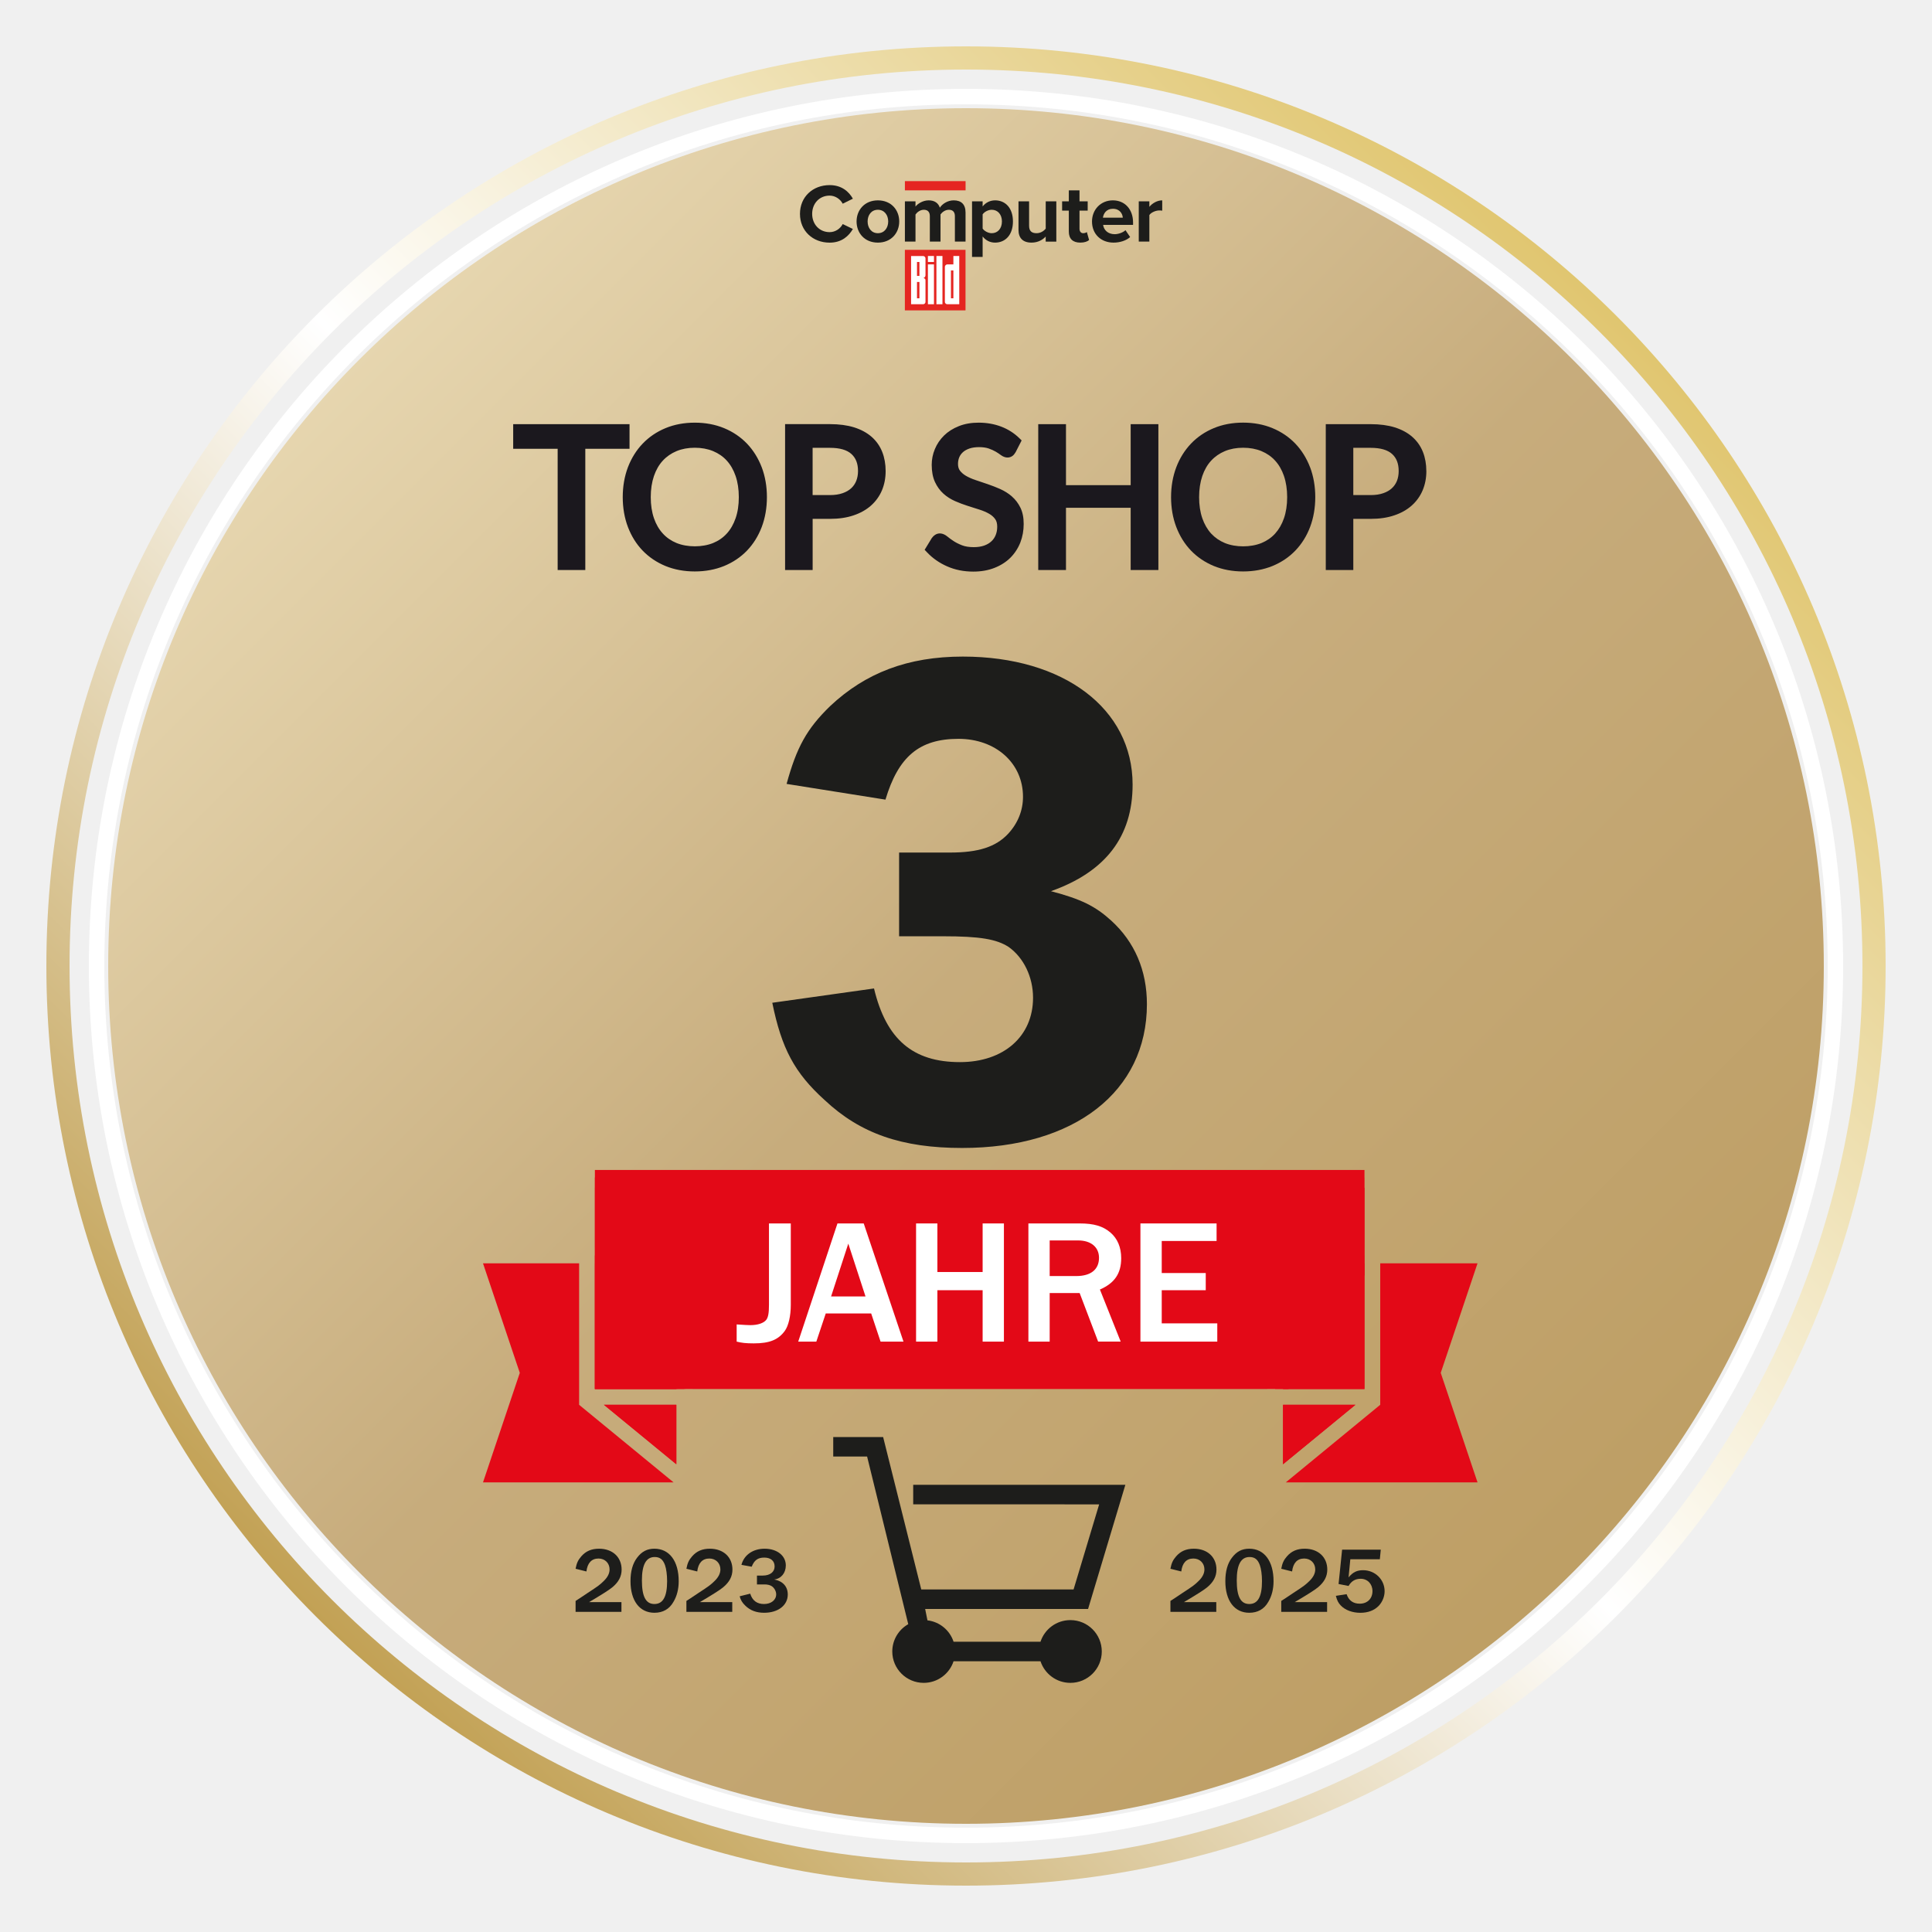
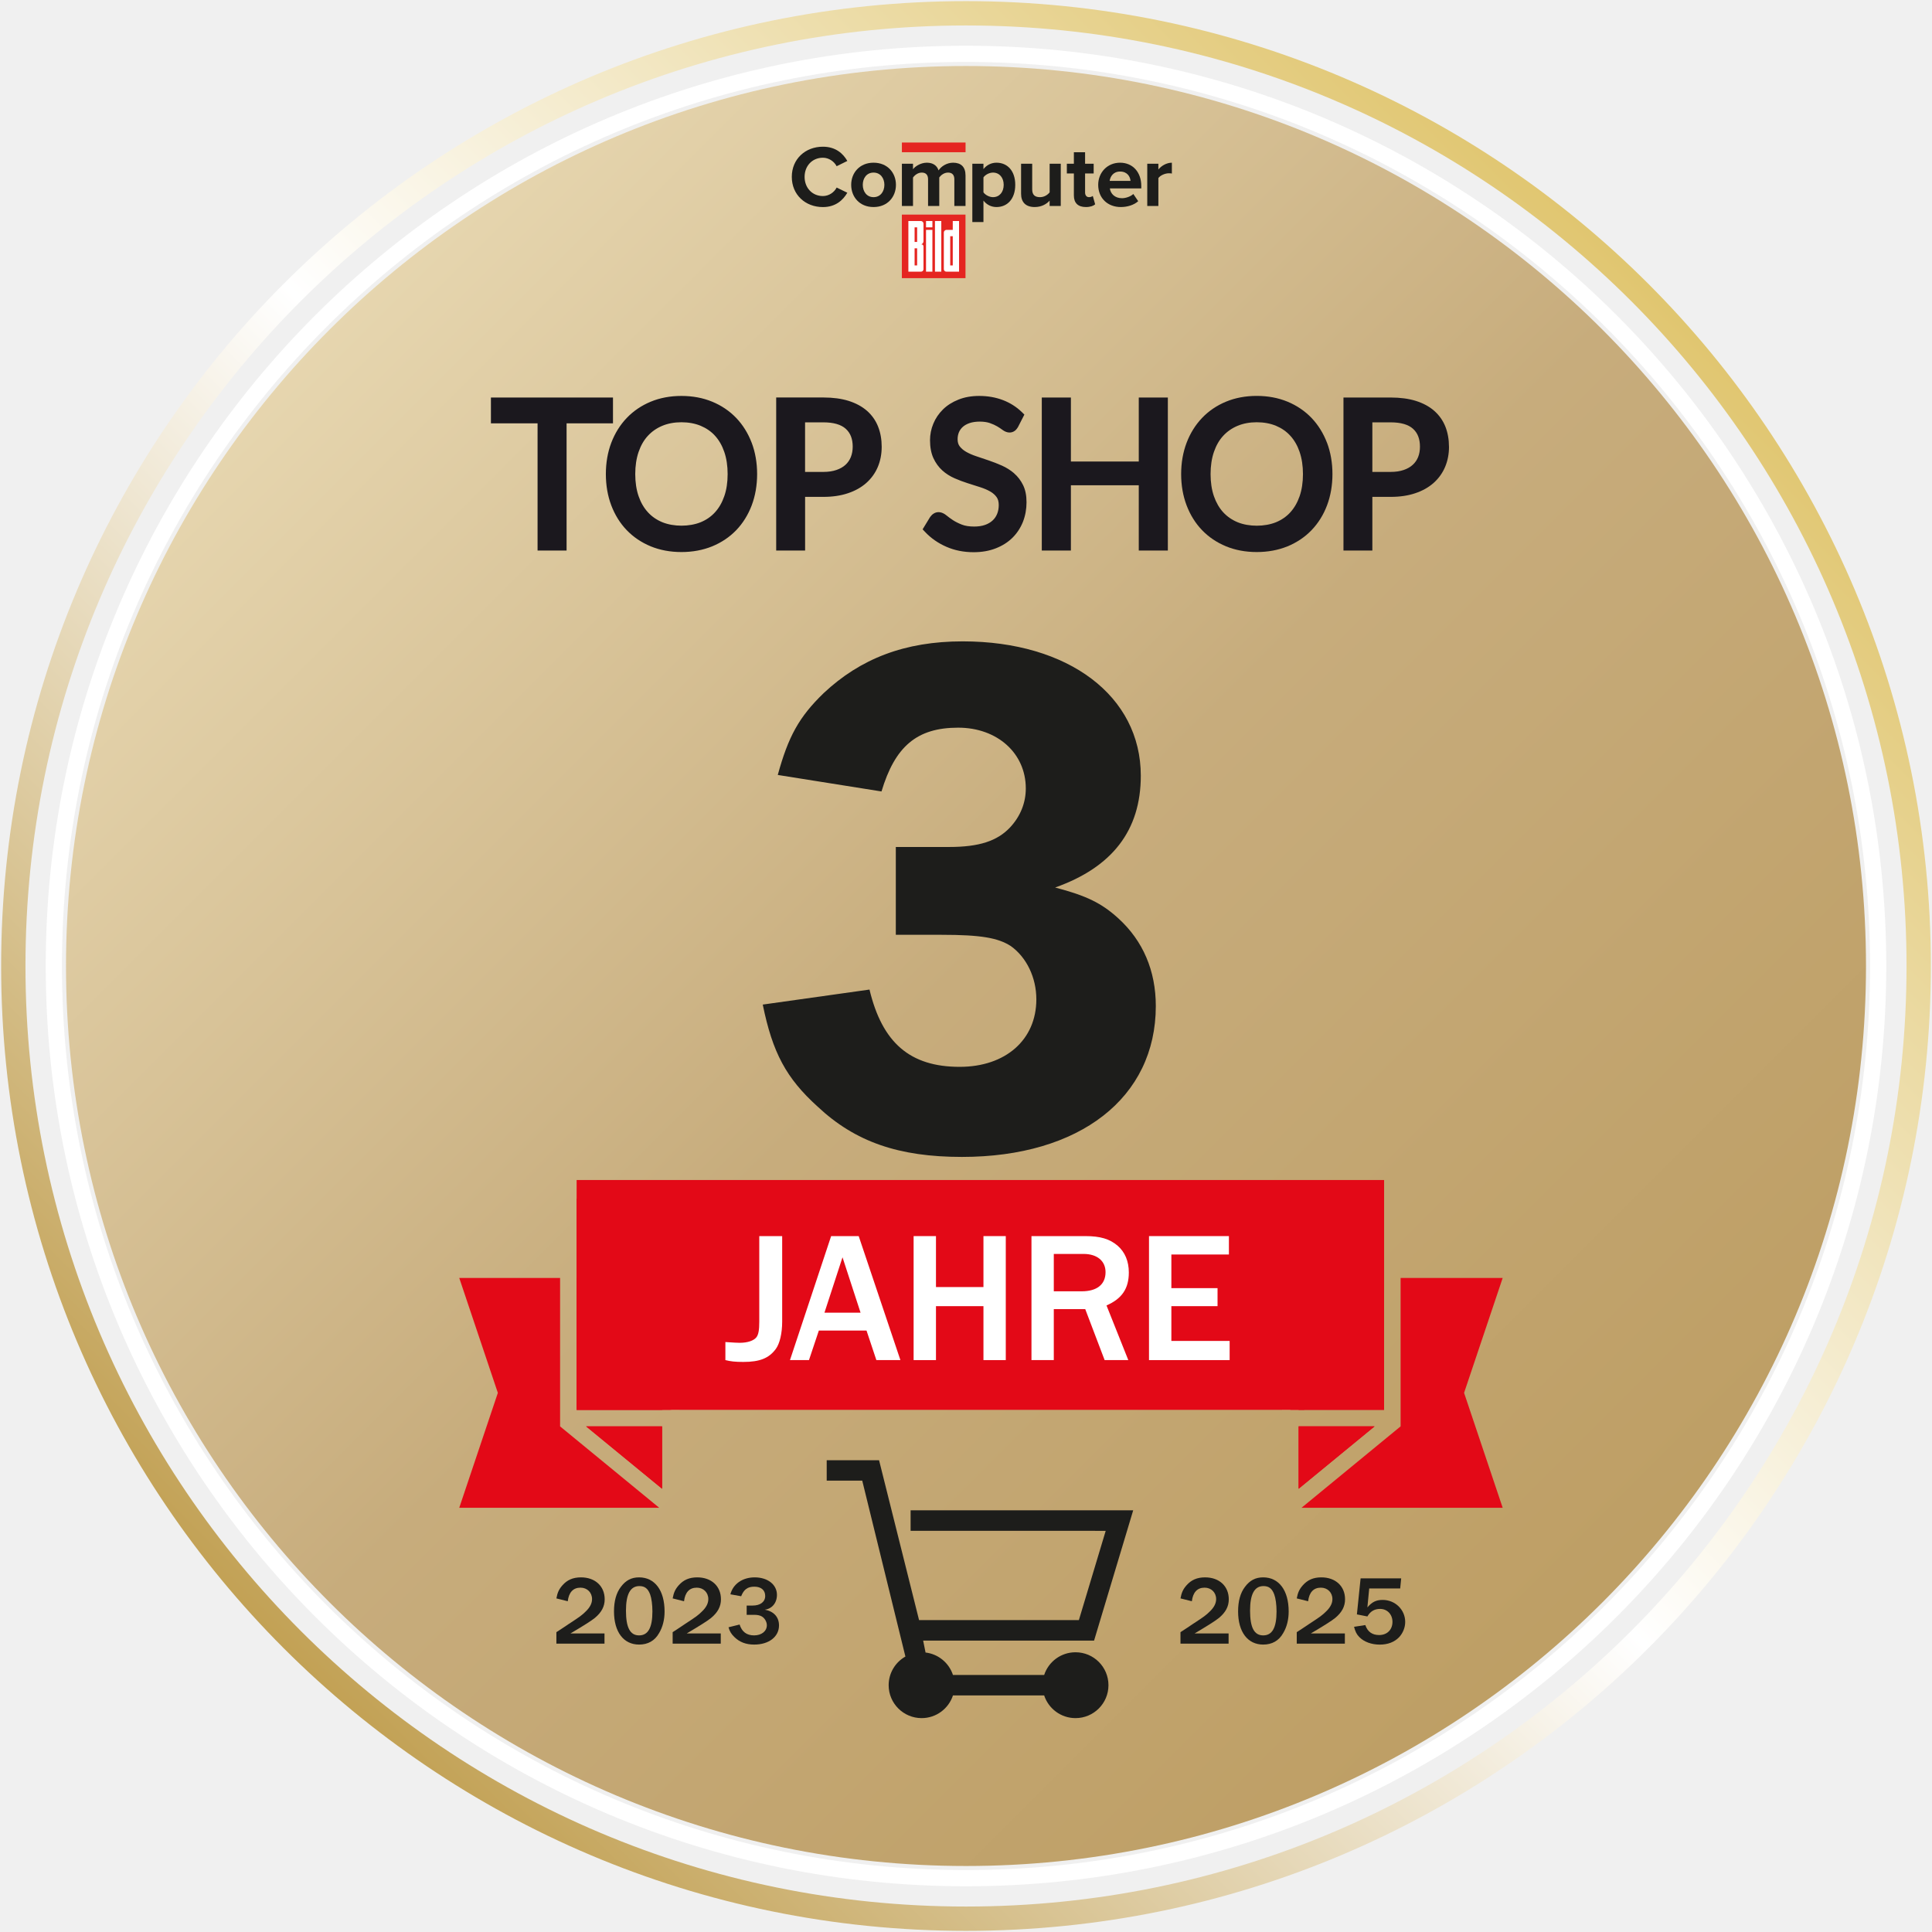
- <svg xmlns="http://www.w3.org/2000/svg" width="64" height="64" viewBox="0 0 64 64" fill="none">
+ <svg xmlns="http://www.w3.org/2000/svg" width="61" height="61" viewBox="1.5 1.5 61 61" fill="none">
  <g clip-path="url(#clip0_4786_3394)">
    <path d="M32 62.08C48.613 62.08 62.08 48.613 62.08 32C62.08 15.387 48.613 1.92 32 1.92C15.387 1.92 1.92 15.387 1.92 32C1.92 48.613 15.387 62.08 32 62.08Z" stroke="url(#paint0_linear_4786_3394)" stroke-width="0.768" />
    <path d="M32 60.8C47.906 60.8 60.8 47.906 60.8 32C60.8 16.094 47.906 3.2 32 3.2C16.094 3.2 3.2 16.094 3.2 32C3.2 47.906 16.094 60.8 32 60.8Z" stroke="white" stroke-width="0.512" />
    <path d="M32 60.416C47.694 60.416 60.416 47.694 60.416 32C60.416 16.306 47.694 3.584 32 3.584C16.306 3.584 3.584 16.306 3.584 32C3.584 47.694 16.306 60.416 32 60.416Z" fill="url(#paint1_linear_4786_3394)" />
    <path d="M20.006 46.536L22.404 48.505V46.536H20.006ZM20.006 46.536L22.404 48.505V46.536H20.006ZM20.006 46.536L22.404 48.505V46.536H20.006ZM20.006 46.536L22.404 48.505V46.536H20.006ZM20.006 46.536L22.404 48.505V46.536H20.006ZM19.706 41.588V46.014H22.704V41.588H19.706ZM16 49.106H22.314L19.184 46.536V41.849H16L17.163 45.312L17.219 45.478L17.163 45.644L16 49.106ZM20.006 46.536L22.404 48.505V46.536H20.006ZM20.006 46.536L22.404 48.505V46.536H20.006ZM20.006 46.536L22.404 48.505V46.536H20.006ZM20.006 46.536L22.404 48.505V46.536H20.006Z" fill="#E30917" />
    <path d="M19.706 41.328V41.849H22.443V46.014H22.965V41.328H19.706Z" fill="#D5B982" />
    <path d="M22.539 41.328L19.706 39.002V46.014H22.665V41.431L22.539 41.328ZM20.006 46.536L22.405 48.505V46.536H20.006Z" fill="#E30917" />
    <path d="M19.819 38.757H19.706V39.339L22.128 41.328L22.405 41.555V46.014H22.927V41.309L19.819 38.757Z" fill="#D5B982" />
    <path d="M42.677 46.014H45.2V42.24L42.677 46.014ZM42.677 46.014H45.2V42.24L42.677 46.014ZM42.677 46.014H45.2V42.24L42.677 46.014ZM42.241 41.588V46.014H45.2V41.588H42.241ZM42.502 46.535V48.505L44.9 46.535H42.502ZM42.502 46.535V48.505L44.9 46.535H42.502ZM47.726 45.477L47.782 45.311L48.945 41.849H45.722V46.535L42.593 49.106H48.945L47.782 45.644L47.726 45.477ZM42.677 46.014H45.2V42.24L42.677 46.014ZM42.677 46.014H45.2V42.24L42.677 46.014ZM42.677 46.014H45.2V42.24L42.677 46.014Z" fill="#E30917" />
    <path d="M41.98 41.328V46.014H42.502V41.849H45.2V41.328H41.98Z" fill="#D5B982" />
    <path d="M42.502 48.505V46.536H44.9L42.502 48.505Z" fill="#E30917" />
    <path d="M45.2 39.002V46.014H42.241V41.431L42.367 41.328L45.2 39.002Z" fill="#E30917" />
    <path d="M45.087 38.757L41.98 41.309V46.014H42.502V41.555L42.778 41.328L45.2 39.339V38.757H45.087Z" fill="#D5B982" />
    <path d="M45.201 38.757V42.24L42.678 46.014H19.706V38.757H45.201Z" fill="#E30917" />
    <path d="M26.196 43.228C26.196 43.598 26.119 43.921 25.996 44.09C25.779 44.384 25.49 44.501 24.968 44.501C24.709 44.501 24.568 44.484 24.403 44.443V43.873C24.697 43.891 24.756 43.897 24.855 43.897C25.102 43.897 25.296 43.832 25.384 43.721C25.449 43.633 25.473 43.492 25.473 43.228V40.528H26.196V43.228Z" fill="white" />
    <path d="M29.17 44.443L28.859 43.51H27.354L27.042 44.443H26.442L27.742 40.528H28.612L29.929 44.443H29.171H29.17ZM28.101 41.197L27.531 42.946H28.671L28.101 41.197Z" fill="white" />
    <path d="M32.551 44.443V42.74H31.052V44.443H30.346V40.528H31.052V42.137H32.551V40.528H33.256V44.443H32.551Z" fill="white" />
    <path d="M36.377 44.443L35.765 42.834H34.772V44.443H34.067V40.528H35.766C36.236 40.528 36.537 40.616 36.789 40.833C37.018 41.032 37.141 41.32 37.141 41.678C37.141 42.183 36.924 42.506 36.436 42.717L37.124 44.442H36.377L36.377 44.443ZM35.653 42.271C36.135 42.271 36.406 42.054 36.406 41.666C36.406 41.314 36.141 41.091 35.712 41.091H34.772V42.271H35.653Z" fill="white" />
    <path d="M37.778 44.443V40.528H40.301V41.109H38.484V42.171H39.942V42.74H38.484V43.838H40.324V44.443H37.778Z" fill="white" />
    <path d="M31.468 28.242C32.417 28.242 32.986 28.053 33.39 27.626C33.722 27.27 33.888 26.844 33.888 26.394C33.888 25.28 32.986 24.475 31.752 24.475C30.448 24.475 29.759 25.067 29.332 26.489L26.057 25.968C26.389 24.759 26.722 24.143 27.505 23.385C28.667 22.295 30.067 21.75 31.895 21.75C35.241 21.75 37.519 23.48 37.519 25.991C37.519 27.721 36.617 28.882 34.814 29.522C35.811 29.782 36.285 30.019 36.807 30.493C37.59 31.204 37.993 32.152 37.993 33.265C37.993 36.156 35.596 38.028 31.872 38.028C29.878 38.028 28.502 37.554 27.316 36.44C26.32 35.54 25.892 34.734 25.583 33.218L28.953 32.744C29.356 34.426 30.234 35.184 31.8 35.184C33.248 35.184 34.221 34.332 34.221 33.052C34.221 32.365 33.912 31.725 33.414 31.37C33.011 31.11 32.465 31.015 31.231 31.015H29.784V28.242H31.468H31.468Z" fill="#1D1D1B" />
    <path d="M36.411 49.834L35.564 52.652H30.518L29.255 47.604H27.602V48.249H28.724L30.087 53.803C29.772 53.981 29.558 54.32 29.558 54.708C29.558 55.282 30.025 55.747 30.599 55.747C31.061 55.747 31.452 55.446 31.588 55.031H34.468C34.605 55.446 34.995 55.747 35.458 55.747C36.032 55.747 36.498 55.282 36.498 54.708C36.498 54.133 36.032 53.668 35.458 53.668C34.995 53.668 34.605 53.968 34.468 54.384H31.588C31.464 54.005 31.129 53.724 30.723 53.676L30.647 53.299H36.044L37.279 49.186H30.251V49.833" fill="#1D1D1B" />
    <path d="M20.586 53.395H19.067V53.033C19.218 52.934 19.274 52.9 19.454 52.777C19.828 52.533 19.868 52.502 20.001 52.372C20.131 52.245 20.193 52.119 20.193 51.989C20.193 51.779 20.038 51.628 19.828 51.628C19.596 51.628 19.46 51.776 19.426 52.057L19.067 51.967C19.101 51.785 19.147 51.68 19.256 51.556C19.407 51.383 19.593 51.303 19.843 51.303C20.292 51.303 20.592 51.581 20.592 51.995C20.592 52.221 20.493 52.409 20.28 52.585C20.177 52.67 19.921 52.832 19.512 53.073H20.586V53.395Z" fill="#1D1D1B" />
    <path d="M22.483 52.381C22.483 52.638 22.424 52.873 22.309 53.064C22.173 53.305 21.957 53.425 21.678 53.425C21.189 53.425 20.886 53.027 20.886 52.378C20.886 52.054 20.957 51.794 21.103 51.603C21.258 51.396 21.437 51.303 21.678 51.303C22.176 51.303 22.483 51.714 22.483 52.381ZM21.264 52.354C21.264 52.888 21.394 53.135 21.678 53.135C21.963 53.135 22.099 52.891 22.099 52.378C22.099 52.165 22.071 51.964 22.028 51.844C21.96 51.658 21.858 51.578 21.688 51.578C21.403 51.578 21.264 51.831 21.264 52.354Z" fill="#1D1D1B" />
    <path d="M24.257 53.395H22.738V53.033C22.889 52.934 22.945 52.9 23.125 52.777C23.499 52.533 23.539 52.502 23.672 52.372C23.802 52.245 23.864 52.119 23.864 51.989C23.864 51.779 23.709 51.628 23.499 51.628C23.267 51.628 23.131 51.776 23.097 52.057L22.738 51.967C22.772 51.785 22.818 51.68 22.927 51.556C23.078 51.383 23.264 51.303 23.514 51.303C23.963 51.303 24.263 51.581 24.263 51.995C24.263 52.221 24.164 52.409 23.951 52.585C23.848 52.67 23.592 52.832 23.183 53.073H24.257V53.395Z" fill="#1D1D1B" />
    <path d="M25.075 52.193H25.264C25.508 52.193 25.66 52.075 25.66 51.89C25.66 51.705 25.53 51.597 25.316 51.597C25.103 51.597 24.985 51.686 24.901 51.899L24.561 51.838C24.645 51.51 24.945 51.303 25.328 51.303C25.74 51.303 26.031 51.532 26.031 51.856C26.031 52.109 25.876 52.295 25.647 52.323C25.932 52.375 26.096 52.557 26.096 52.82C26.096 53.178 25.777 53.425 25.313 53.425C25.053 53.425 24.852 53.348 24.688 53.188C24.586 53.089 24.537 53.005 24.502 52.879L24.852 52.792C24.923 53.021 25.075 53.135 25.31 53.135C25.545 53.135 25.712 53.002 25.712 52.814C25.712 52.709 25.647 52.594 25.557 52.539C25.502 52.505 25.415 52.486 25.328 52.486H25.075V52.193Z" fill="#1D1D1B" />
    <path d="M40.291 53.395H38.772V53.033C38.924 52.934 38.979 52.9 39.159 52.777C39.533 52.533 39.573 52.502 39.706 52.372C39.836 52.245 39.898 52.119 39.898 51.989C39.898 51.779 39.743 51.628 39.533 51.628C39.301 51.628 39.165 51.776 39.131 52.057L38.772 51.967C38.806 51.785 38.852 51.68 38.961 51.556C39.112 51.383 39.298 51.303 39.548 51.303C39.997 51.303 40.297 51.581 40.297 51.995C40.297 52.221 40.198 52.409 39.985 52.585C39.882 52.67 39.626 52.832 39.218 53.073H40.291V53.395Z" fill="#1D1D1B" />
    <path d="M42.188 52.381C42.188 52.638 42.129 52.873 42.014 53.064C41.878 53.305 41.661 53.425 41.383 53.425C40.894 53.425 40.591 53.027 40.591 52.378C40.591 52.054 40.662 51.794 40.808 51.603C40.962 51.396 41.142 51.303 41.383 51.303C41.881 51.303 42.188 51.714 42.188 52.381ZM40.969 52.354C40.969 52.888 41.099 53.135 41.384 53.135C41.669 53.135 41.805 52.891 41.805 52.378C41.805 52.165 41.777 51.964 41.733 51.844C41.665 51.658 41.563 51.578 41.393 51.578C41.108 51.578 40.969 51.831 40.969 52.354Z" fill="#1D1D1B" />
    <path d="M43.962 53.395H42.443V53.033C42.594 52.934 42.65 52.9 42.83 52.777C43.204 52.533 43.244 52.502 43.377 52.372C43.507 52.245 43.569 52.119 43.569 51.989C43.569 51.779 43.414 51.628 43.204 51.628C42.972 51.628 42.836 51.776 42.802 52.057L42.443 51.967C42.477 51.785 42.523 51.68 42.632 51.556C42.783 51.383 42.969 51.303 43.219 51.303C43.668 51.303 43.968 51.581 43.968 51.995C43.968 52.221 43.869 52.409 43.656 52.585C43.553 52.67 43.297 52.832 42.888 53.073H43.962V53.395Z" fill="#1D1D1B" />
    <path d="M45.74 51.335L45.709 51.653H44.731L44.673 52.252C44.818 52.08 44.951 52.015 45.155 52.015C45.551 52.015 45.867 52.324 45.867 52.71C45.867 52.886 45.796 53.062 45.675 53.192C45.527 53.346 45.319 53.426 45.062 53.426C44.806 53.426 44.564 53.34 44.416 53.185C44.332 53.099 44.292 53.016 44.252 52.864L44.608 52.809C44.679 53.019 44.824 53.124 45.044 53.124C45.295 53.124 45.465 52.957 45.465 52.707C45.465 52.472 45.301 52.299 45.075 52.299C44.895 52.299 44.766 52.376 44.673 52.537L44.342 52.472L44.459 51.335H45.74Z" fill="#1D1D1B" />
    <path d="M20.855 14.867H19.389V18.883H18.473V14.867H17V14.051H20.854V14.867H20.855ZM29.225 14.971C29.3 15.16 29.338 15.374 29.338 15.605C29.338 15.836 29.297 16.049 29.216 16.242C29.134 16.437 29.011 16.607 28.853 16.748C28.695 16.888 28.5 16.998 28.27 17.074C28.045 17.15 27.785 17.188 27.497 17.188H26.92V18.883H26.007V14.05H27.497C27.799 14.05 28.065 14.086 28.291 14.156C28.523 14.229 28.718 14.335 28.873 14.47C29.029 14.607 29.148 14.776 29.225 14.97L29.225 14.971ZM28.204 15.039C28.056 14.904 27.817 14.835 27.497 14.835H26.919V16.4H27.497C27.654 16.4 27.794 16.379 27.911 16.338C28.025 16.299 28.121 16.244 28.196 16.175C28.27 16.107 28.326 16.025 28.364 15.931C28.402 15.834 28.423 15.724 28.423 15.604C28.423 15.357 28.351 15.172 28.204 15.039V15.039ZM25.234 15.48C25.347 15.78 25.405 16.112 25.405 16.468C25.405 16.824 25.347 17.156 25.234 17.456C25.119 17.758 24.955 18.021 24.746 18.239C24.535 18.458 24.28 18.629 23.986 18.75C23.693 18.869 23.367 18.93 23.015 18.93C22.663 18.93 22.337 18.869 22.046 18.75C21.753 18.629 21.498 18.457 21.288 18.239C21.078 18.021 20.915 17.758 20.8 17.456C20.687 17.157 20.629 16.824 20.629 16.468C20.629 16.112 20.687 15.78 20.8 15.48C20.915 15.18 21.078 14.916 21.288 14.697C21.498 14.477 21.753 14.304 22.045 14.183C22.337 14.062 22.663 14.001 23.015 14.001C23.367 14.001 23.694 14.062 23.987 14.183C24.28 14.304 24.535 14.477 24.746 14.697C24.955 14.916 25.119 15.18 25.234 15.481V15.48ZM24.368 15.768C24.299 15.567 24.201 15.396 24.076 15.259C23.953 15.123 23.8 15.018 23.623 14.944C23.444 14.87 23.239 14.832 23.015 14.832C22.791 14.832 22.59 14.87 22.411 14.944C22.234 15.018 22.081 15.124 21.956 15.26C21.83 15.396 21.732 15.567 21.663 15.768C21.593 15.973 21.557 16.208 21.557 16.468C21.557 16.729 21.593 16.964 21.663 17.167C21.732 17.367 21.831 17.537 21.957 17.674C22.081 17.81 22.234 17.915 22.411 17.988C22.771 18.135 23.268 18.133 23.624 17.988C23.801 17.915 23.953 17.81 24.076 17.674C24.201 17.538 24.299 17.367 24.368 17.167C24.439 16.964 24.474 16.729 24.474 16.468C24.474 16.207 24.438 15.972 24.368 15.768H24.368ZM33.519 16.443C33.406 16.346 33.276 16.264 33.133 16.2C33 16.141 32.861 16.087 32.721 16.039C32.584 15.992 32.451 15.947 32.321 15.904C32.201 15.864 32.093 15.817 32 15.763C31.917 15.715 31.849 15.656 31.799 15.59C31.756 15.533 31.735 15.46 31.735 15.366C31.735 15.287 31.75 15.213 31.777 15.147C31.805 15.082 31.845 15.027 31.899 14.978C31.954 14.928 32.027 14.888 32.113 14.858C32.297 14.794 32.584 14.799 32.749 14.856C32.842 14.889 32.921 14.924 32.985 14.962C33.052 15.002 33.108 15.039 33.151 15.072C33.297 15.182 33.441 15.176 33.541 15.102C33.578 15.074 33.611 15.035 33.644 14.979L33.843 14.59L33.764 14.512C33.594 14.347 33.393 14.219 33.165 14.132C32.939 14.046 32.688 14.001 32.417 14.001C32.173 14.001 31.952 14.04 31.762 14.117C31.57 14.193 31.405 14.297 31.273 14.427C31.141 14.557 31.038 14.708 30.969 14.876C30.899 15.043 30.864 15.219 30.864 15.398C30.864 15.619 30.9 15.809 30.971 15.965C31.042 16.118 31.136 16.249 31.253 16.354C31.365 16.455 31.496 16.538 31.64 16.601C31.774 16.66 31.913 16.712 32.054 16.757L32.453 16.884C32.572 16.922 32.678 16.968 32.77 17.021C32.852 17.069 32.919 17.128 32.968 17.198C33.012 17.259 33.034 17.343 33.034 17.448C33.034 17.552 33.016 17.645 32.982 17.728C32.948 17.81 32.901 17.878 32.837 17.936C32.773 17.995 32.693 18.041 32.599 18.074C32.502 18.108 32.388 18.125 32.259 18.125C32.104 18.125 31.973 18.105 31.869 18.064C31.759 18.021 31.664 17.973 31.588 17.923C31.506 17.869 31.439 17.819 31.387 17.776C31.239 17.653 31.091 17.642 30.975 17.718C30.936 17.743 30.902 17.776 30.867 17.824L30.63 18.213L30.709 18.296C30.893 18.492 31.118 18.649 31.377 18.762C31.637 18.877 31.927 18.935 32.24 18.935C32.499 18.935 32.734 18.894 32.94 18.813C33.148 18.732 33.326 18.619 33.469 18.477C33.613 18.334 33.724 18.163 33.8 17.971C33.874 17.779 33.911 17.573 33.911 17.358C33.911 17.142 33.875 16.966 33.803 16.818C33.732 16.672 33.636 16.546 33.519 16.445V16.443Z" fill="#1B181E" />
    <path d="M37.455 16.071H35.312V14.051H34.393V18.883H35.312V16.821H37.455V18.883H38.373V14.051H37.455V16.071ZM43.399 15.48C43.512 15.78 43.57 16.112 43.57 16.468C43.57 16.824 43.512 17.157 43.399 17.456C43.285 17.758 43.12 18.021 42.91 18.239C42.7 18.458 42.445 18.629 42.151 18.75C41.858 18.869 41.532 18.93 41.18 18.93C40.828 18.93 40.502 18.869 40.211 18.75C39.918 18.629 39.663 18.457 39.453 18.239C39.244 18.021 39.08 17.758 38.965 17.456C38.851 17.156 38.793 16.824 38.793 16.468C38.793 16.113 38.851 15.781 38.965 15.48C39.079 15.179 39.244 14.916 39.453 14.696C39.663 14.476 39.917 14.303 40.21 14.182C40.501 14.061 40.828 14 41.18 14C41.531 14 41.858 14.061 42.151 14.182C42.444 14.303 42.699 14.476 42.91 14.696C43.119 14.915 43.283 15.179 43.398 15.48L43.399 15.48ZM42.533 15.767C42.464 15.567 42.366 15.396 42.24 15.259C42.117 15.123 41.965 15.018 41.788 14.944C41.609 14.87 41.404 14.832 41.18 14.832C40.956 14.832 40.755 14.87 40.576 14.944C40.399 15.018 40.246 15.124 40.121 15.26C39.995 15.396 39.897 15.567 39.828 15.768C39.758 15.973 39.722 16.209 39.722 16.469C39.722 16.729 39.758 16.965 39.828 17.168C39.897 17.367 39.996 17.538 40.121 17.675C40.246 17.81 40.399 17.916 40.576 17.989C40.935 18.136 41.431 18.134 41.788 17.989C41.965 17.916 42.117 17.811 42.24 17.676C42.365 17.538 42.464 17.368 42.533 17.168C42.603 16.965 42.639 16.73 42.639 16.469C42.639 16.209 42.603 15.973 42.533 15.769V15.767ZM47.25 15.605C47.25 15.834 47.209 16.048 47.127 16.242C47.045 16.437 46.922 16.607 46.764 16.748C46.606 16.888 46.411 16.998 46.181 17.074C45.956 17.15 45.696 17.188 45.408 17.188H44.83V18.883H43.918V14.051H45.408C45.709 14.051 45.976 14.087 46.202 14.157C46.433 14.23 46.629 14.335 46.783 14.471C46.94 14.609 47.059 14.777 47.136 14.971C47.211 15.161 47.249 15.374 47.249 15.605L47.25 15.605ZM46.115 15.039C45.967 14.904 45.728 14.835 45.408 14.835H44.83V16.4H45.408C45.566 16.4 45.705 16.379 45.822 16.338C45.936 16.299 46.032 16.244 46.106 16.175C46.181 16.107 46.236 16.026 46.275 15.931C46.314 15.834 46.333 15.723 46.333 15.604C46.333 15.357 46.261 15.172 46.115 15.039L46.115 15.039Z" fill="#1B181E" />
    <path d="M31.984 8.276H29.975V10.282H31.984V8.276Z" fill="#E52521" />
    <path d="M31.986 6H29.976V6.306H31.986V6Z" fill="#E52521" />
    <mask id="mask0_4786_3394" style="mask-type:luminance" maskUnits="userSpaceOnUse" x="30" y="8" width="2" height="3">
      <path d="M31.783 8.477H30.176V10.082H31.783V8.477Z" fill="white" />
    </mask>
    <g mask="url(#mask0_4786_3394)">
      <path d="M31.22 8.477H31.02V10.082H31.22V8.477Z" fill="white" />
      <path d="M30.578 9.213C30.623 9.213 30.658 9.159 30.658 9.119V8.558C30.658 8.518 30.618 8.478 30.578 8.478H30.176V10.082H30.578C30.618 10.082 30.658 10.042 30.658 10.002V9.28C30.658 9.24 30.628 9.213 30.578 9.213V9.213ZM30.377 8.678H30.457V9.139H30.377V8.678ZM30.377 9.881V9.34H30.457V9.881H30.377Z" fill="white" />
      <path d="M31.783 8.477H31.582V8.758H31.381C31.341 8.758 31.3 8.798 31.3 8.838V10.002C31.3 10.042 31.341 10.082 31.381 10.082H31.783V8.477ZM31.502 9.881V8.959H31.582V9.881H31.502Z" fill="white" />
      <path d="M30.939 8.477H30.738V8.678H30.939V8.477Z" fill="white" />
      <path d="M30.939 8.758H30.738V10.082H30.939V8.758Z" fill="white" />
    </g>
    <path d="M26.5 7.084C26.5 6.518 26.929 6.132 27.482 6.132C27.888 6.132 28.123 6.353 28.253 6.582L27.916 6.748C27.838 6.599 27.672 6.48 27.482 6.48C27.147 6.48 26.904 6.737 26.904 7.085C26.904 7.432 27.147 7.69 27.482 7.69C27.672 7.69 27.838 7.574 27.916 7.422L28.253 7.585C28.12 7.814 27.888 8.038 27.482 8.038C26.929 8.038 26.5 7.651 26.5 7.085V7.084Z" fill="#1D1D1B" />
    <path d="M28.375 7.336C28.375 6.957 28.641 6.637 29.081 6.637C29.523 6.637 29.788 6.957 29.788 7.336C29.788 7.716 29.523 8.037 29.081 8.037C28.638 8.037 28.375 7.716 28.375 7.336ZM29.423 7.336C29.423 7.128 29.299 6.949 29.081 6.949C28.862 6.949 28.741 7.128 28.741 7.336C28.741 7.543 28.862 7.725 29.081 7.725C29.299 7.725 29.423 7.545 29.423 7.336Z" fill="#1D1D1B" />
    <path d="M31.632 8.004V7.161C31.632 7.037 31.576 6.949 31.433 6.949C31.308 6.949 31.206 7.032 31.156 7.103V8.003H30.802V7.161C30.802 7.037 30.747 6.949 30.603 6.949C30.481 6.949 30.379 7.031 30.327 7.106V8.003H29.976V6.67H30.327V6.844C30.382 6.764 30.559 6.637 30.763 6.637C30.96 6.637 31.084 6.728 31.134 6.88C31.211 6.758 31.388 6.637 31.593 6.637C31.839 6.637 31.985 6.766 31.985 7.04V8.003H31.631L31.632 8.004Z" fill="#1D1D1B" />
    <path d="M32.551 7.832V8.511H32.2V6.67H32.551V6.839C32.653 6.709 32.8 6.637 32.963 6.637C33.306 6.637 33.555 6.891 33.555 7.336C33.555 7.78 33.306 8.037 32.963 8.037C32.805 8.037 32.659 7.971 32.551 7.833V7.832ZM33.19 7.336C33.19 7.107 33.054 6.949 32.852 6.949C32.739 6.949 32.609 7.015 32.551 7.101V7.573C32.609 7.656 32.739 7.725 32.852 7.725C33.054 7.725 33.19 7.568 33.19 7.336V7.336Z" fill="#1D1D1B" />
    <path d="M34.64 8.004V7.835C34.549 7.938 34.389 8.037 34.17 8.037C33.877 8.037 33.739 7.877 33.739 7.617V6.67H34.09V7.479C34.09 7.664 34.187 7.725 34.337 7.725C34.472 7.725 34.58 7.651 34.641 7.573V6.67H34.992V8.004H34.641H34.64Z" fill="#1D1D1B" />
    <path d="M35.406 7.672V6.977H35.184V6.67H35.406V6.306H35.76V6.67H36.031V6.977H35.76V7.579C35.76 7.661 35.804 7.725 35.881 7.725C35.934 7.725 35.984 7.706 36.003 7.686L36.078 7.951C36.025 7.998 35.931 8.037 35.785 8.037C35.539 8.037 35.406 7.91 35.406 7.672H35.406Z" fill="#1D1D1B" />
    <path d="M36.174 7.336C36.174 6.949 36.459 6.637 36.865 6.637C37.264 6.637 37.534 6.935 37.534 7.371V7.449H36.542C36.564 7.617 36.699 7.758 36.926 7.758C37.039 7.758 37.197 7.708 37.283 7.625L37.437 7.852C37.305 7.973 37.095 8.037 36.887 8.037C36.481 8.037 36.174 7.764 36.174 7.336ZM36.865 6.916C36.647 6.916 36.553 7.079 36.536 7.211H37.194C37.186 7.084 37.097 6.916 36.865 6.916H36.865Z" fill="#1D1D1B" />
    <path d="M37.723 8.003V6.67H38.074V6.852C38.168 6.734 38.334 6.637 38.5 6.637V6.979C38.475 6.974 38.442 6.971 38.403 6.971C38.287 6.971 38.132 7.037 38.074 7.123V8.003H37.723L37.723 8.003Z" fill="#1D1D1B" />
  </g>
  <defs>
    <linearGradient id="paint0_linear_4786_3394" x1="1.92" y1="62.08" x2="62.08" y2="1.92" gradientUnits="userSpaceOnUse">
      <stop stop-color="#AA7C11" />
      <stop offset="0.5" stop-color="white" />
      <stop offset="1" stop-color="#D4AF37" />
    </linearGradient>
    <linearGradient id="paint1_linear_4786_3394" x1="3.584" y1="3.584" x2="60.416" y2="60.416" gradientUnits="userSpaceOnUse">
      <stop stop-color="#F3E7C4" />
      <stop offset="0.5" stop-color="#C7AC7C" />
      <stop offset="1" stop-color="#BA995B" />
    </linearGradient>
    <clipPath id="clip0_4786_3394">
      <rect width="64" height="64" fill="white" />
    </clipPath>
  </defs>
</svg>
